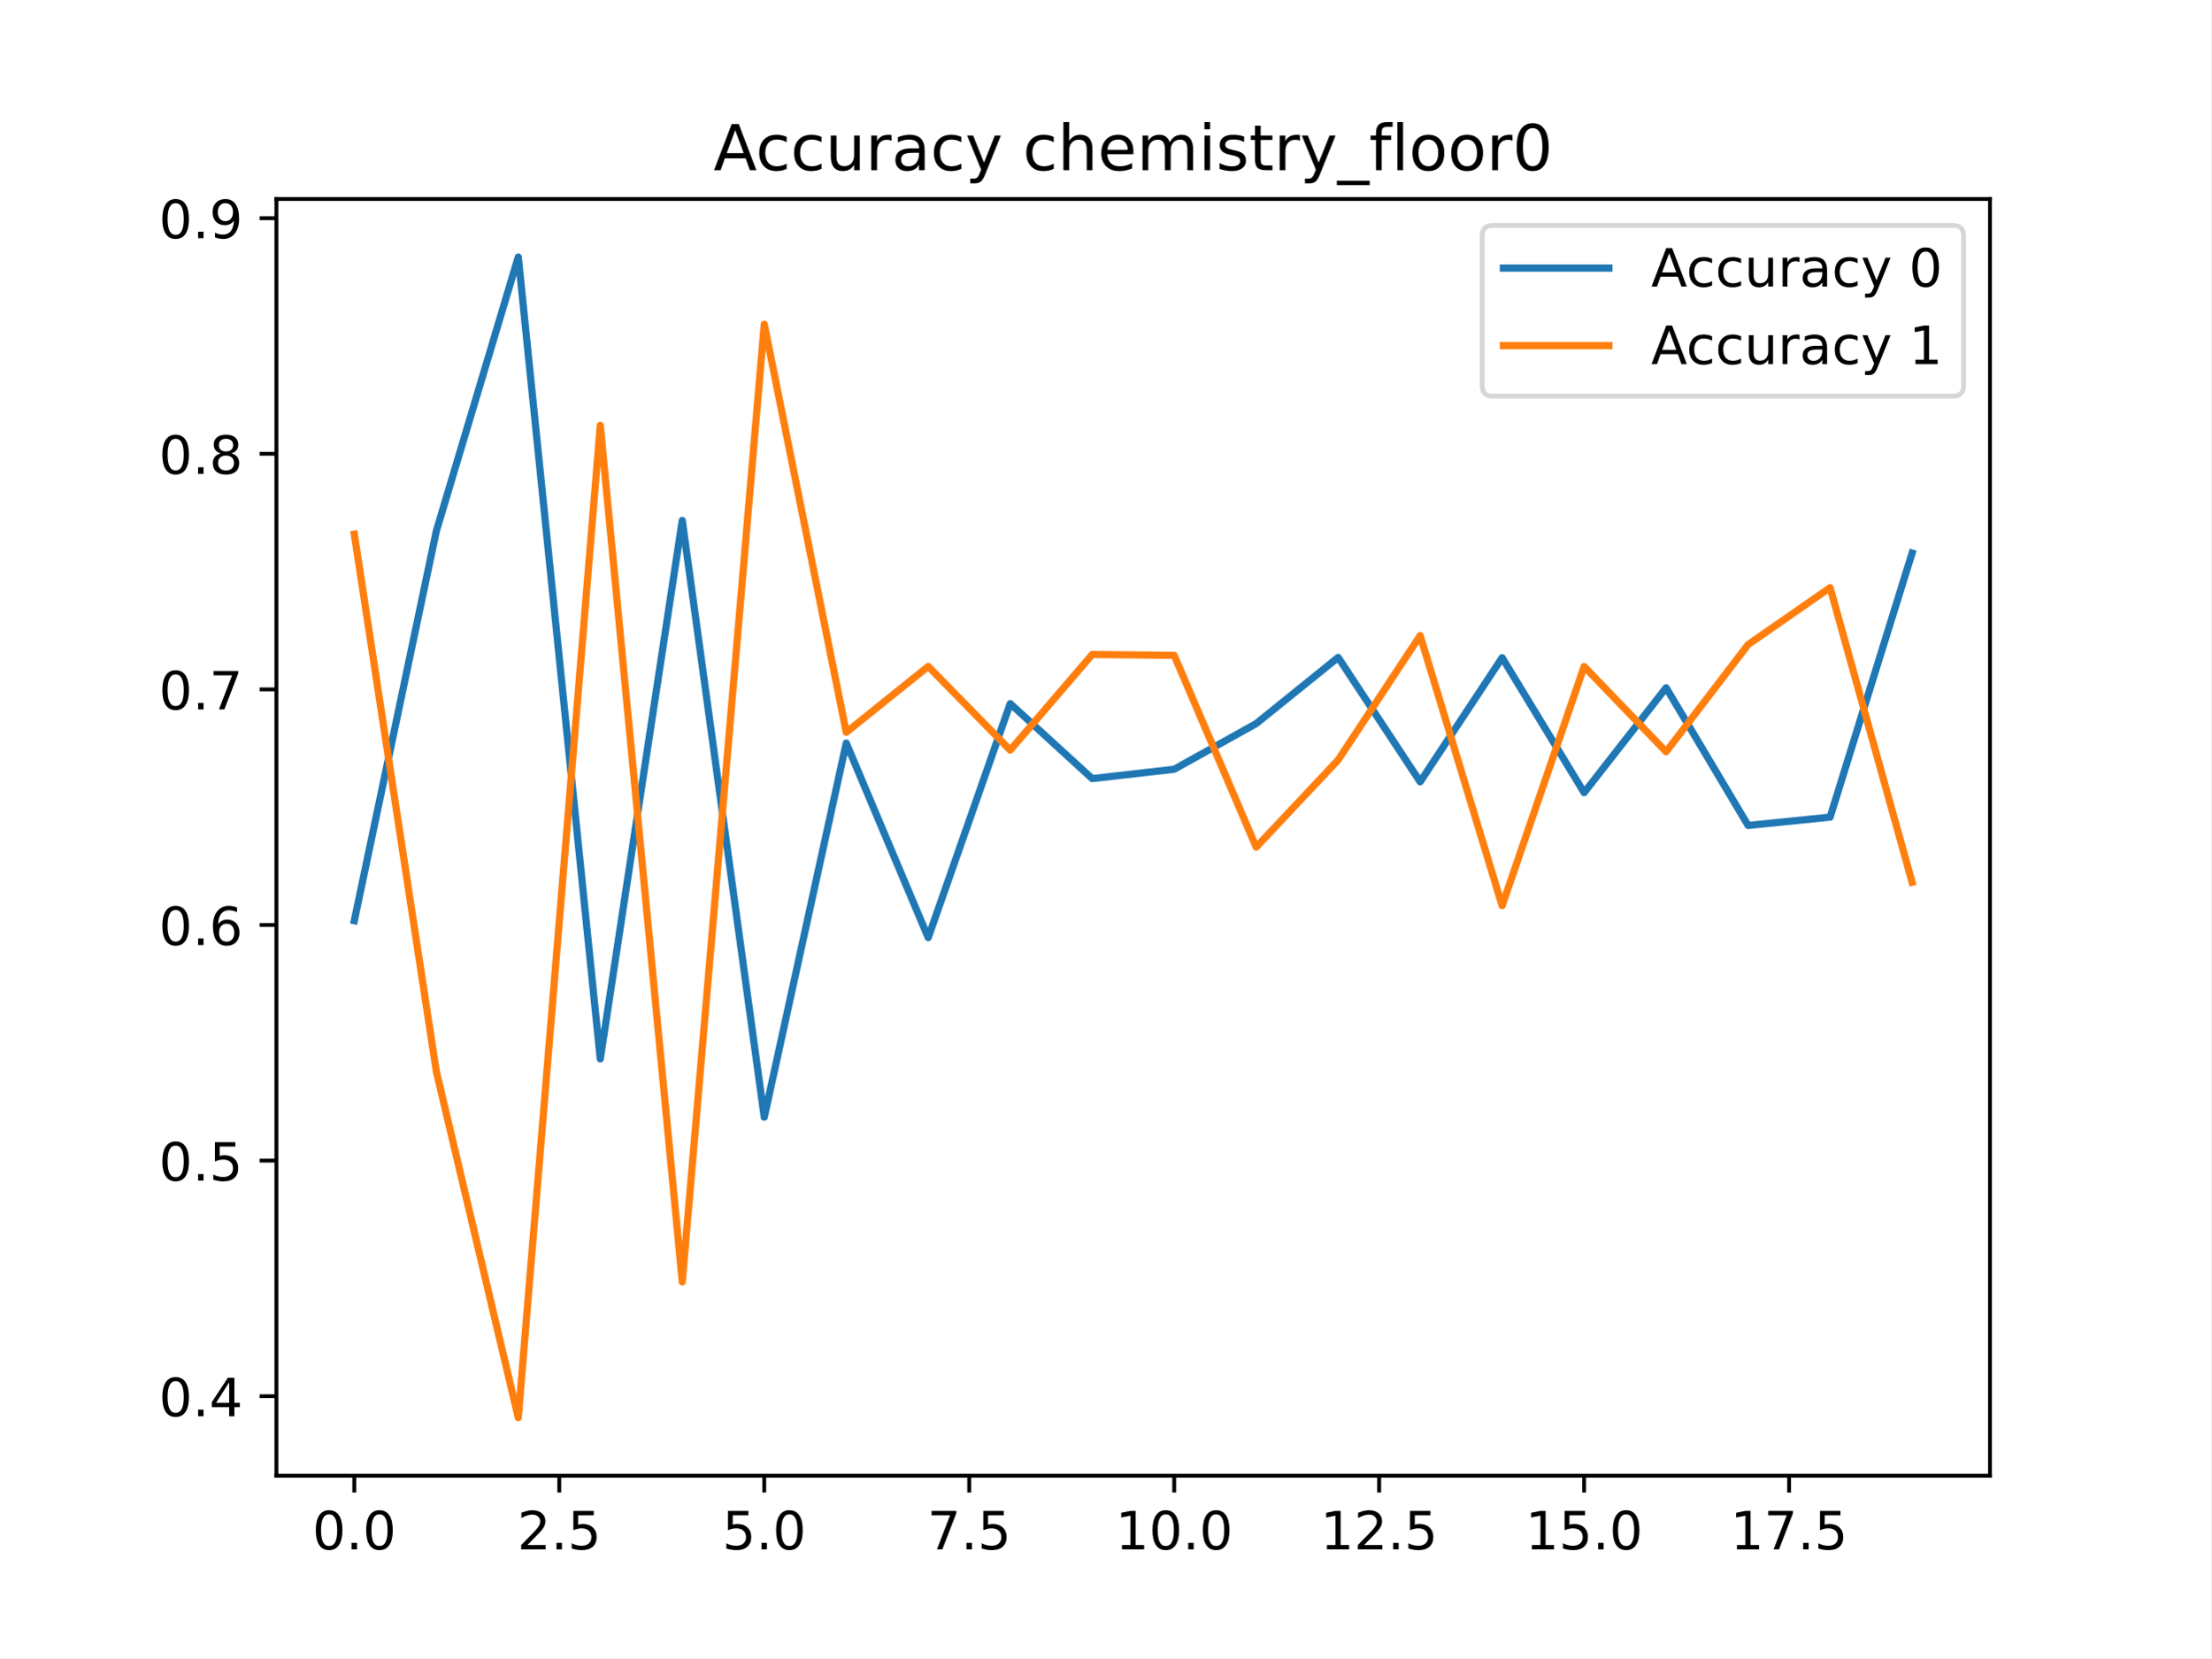
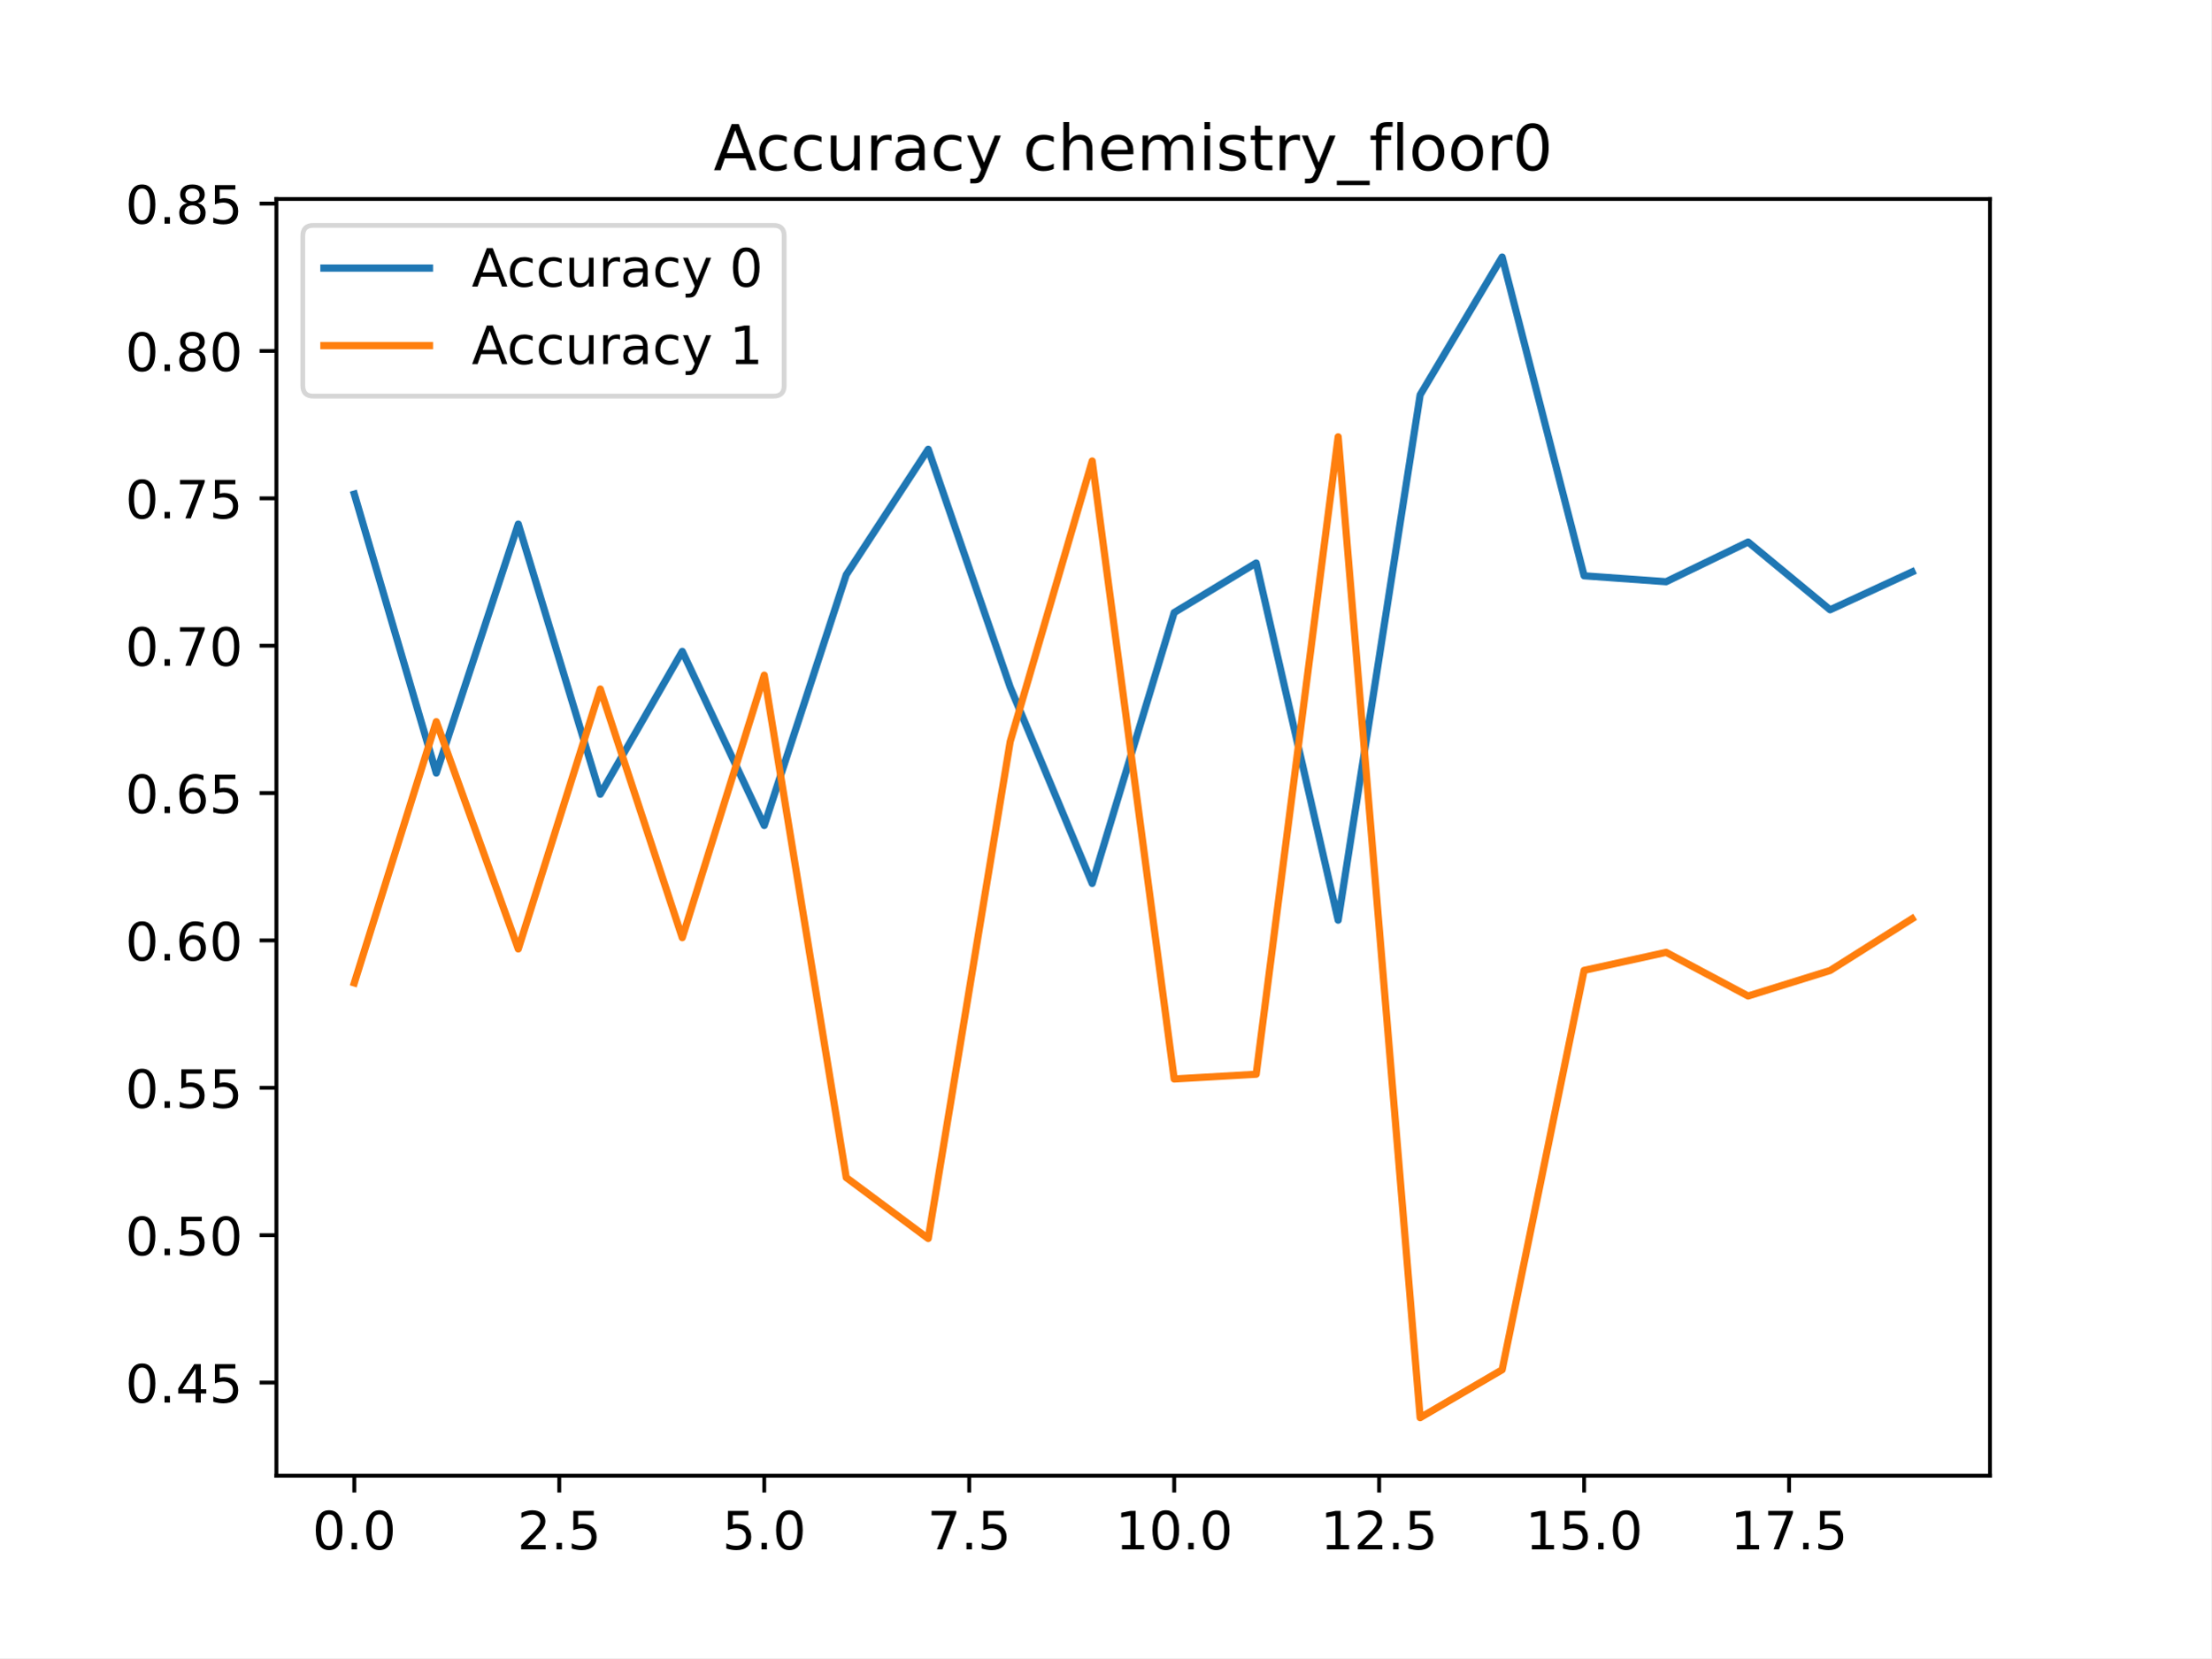
<svg xmlns="http://www.w3.org/2000/svg" xmlns:xlink="http://www.w3.org/1999/xlink" width="460.8pt" height="345.6pt" viewBox="0 0 460.8 345.6" version="1.1">
  <defs>
    <style type="text/css">*{stroke-linejoin: round; stroke-linecap: butt}</style>
  </defs>
  <g id="figure_1">
    <g id="patch_1">
      <path d="M 0 345.6  L 460.8 345.6  L 460.8 0  L 0 0  z " style="fill: #ffffff" />
    </g>
    <g id="axes_1">
      <g id="patch_2">
        <path d="M 57.6 307.584  L 414.72 307.584  L 414.72 41.472  L 57.6 41.472  z " style="fill: #ffffff" />
      </g>
      <g id="matplotlib.axis_1">
        <g id="xtick_1">
          <g id="line2d_1">
            <defs>
-               <path id="mc38f81e74d" d="M 0 0  L 0 3.5  " style="stroke: #000000; stroke-width: 0.8" />
+               <path id="m1c955aaf4c" d="M 0 0  L 0 3.5  " style="stroke: #000000; stroke-width: 0.8" />
            </defs>
            <g>
-               <use xlink:href="#mc38f81e74d" x="73.833" y="307.584" style="stroke: #000000; stroke-width: 0.8" />
+               <use xlink:href="#m1c955aaf4c" x="73.833" y="307.584" style="stroke: #000000; stroke-width: 0.8" />
            </g>
          </g>
          <g id="text_1">
            <g transform="translate(65.08601 322.9423) scale(0.11 -0.11)">
              <defs>
                <path id="DejaVuSans-30" d="M 2034 4250  Q 1547 4250 1301 3770  Q 1056 3291 1056 2328  Q 1056 1369 1301 889  Q 1547 409 2034 409  Q 2525 409 2770 889  Q 3016 1369 3016 2328  Q 3016 3291 2770 3770  Q 2525 4250 2034 4250  z M 2034 4750  Q 2819 4750 3233 4129  Q 3647 3509 3647 2328  Q 3647 1150 3233 529  Q 2819 -91 2034 -91  Q 1250 -91 836 529  Q 422 1150 422 2328  Q 422 3509 836 4129  Q 1250 4750 2034 4750  z " transform="scale(0.015625)" />
                <path id="DejaVuSans-2e" d="M 684 794  L 1344 794  L 1344 0  L 684 0  L 684 794  z " transform="scale(0.015625)" />
              </defs>
              <use xlink:href="#DejaVuSans-30" />
              <use xlink:href="#DejaVuSans-2e" x="63.623" />
              <use xlink:href="#DejaVuSans-30" x="95.41" />
            </g>
          </g>
        </g>
        <g id="xtick_2">
          <g id="line2d_2">
            <g>
-               <use xlink:href="#mc38f81e74d" x="116.55" y="307.584" style="stroke: #000000; stroke-width: 0.8" />
+               <use xlink:href="#m1c955aaf4c" x="116.55" y="307.584" style="stroke: #000000; stroke-width: 0.8" />
            </g>
          </g>
          <g id="text_2">
            <g transform="translate(107.8037 322.9423) scale(0.11 -0.11)">
              <defs>
                <path id="DejaVuSans-32" d="M 1228 531  L 3431 531  L 3431 0  L 469 0  L 469 531  Q 828 903 1448 1529  Q 2069 2156 2228 2338  Q 2531 2678 2651 2914  Q 2772 3150 2772 3378  Q 2772 3750 2511 3984  Q 2250 4219 1831 4219  Q 1534 4219 1204 4116  Q 875 4013 500 3803  L 500 4441  Q 881 4594 1212 4672  Q 1544 4750 1819 4750  Q 2544 4750 2975 4387  Q 3406 4025 3406 3419  Q 3406 3131 3298 2873  Q 3191 2616 2906 2266  Q 2828 2175 2409 1742  Q 1991 1309 1228 531  z " transform="scale(0.015625)" />
                <path id="DejaVuSans-35" d="M 691 4666  L 3169 4666  L 3169 4134  L 1269 4134  L 1269 2991  Q 1406 3038 1543 3061  Q 1681 3084 1819 3084  Q 2600 3084 3056 2656  Q 3513 2228 3513 1497  Q 3513 744 3044 326  Q 2575 -91 1722 -91  Q 1428 -91 1123 -41  Q 819 9 494 109  L 494 744  Q 775 591 1075 516  Q 1375 441 1709 441  Q 2250 441 2565 725  Q 2881 1009 2881 1497  Q 2881 1984 2565 2268  Q 2250 2553 1709 2553  Q 1456 2553 1204 2497  Q 953 2441 691 2322  L 691 4666  z " transform="scale(0.015625)" />
              </defs>
              <use xlink:href="#DejaVuSans-32" />
              <use xlink:href="#DejaVuSans-2e" x="63.623" />
              <use xlink:href="#DejaVuSans-35" x="95.41" />
            </g>
          </g>
        </g>
        <g id="xtick_3">
          <g id="line2d_3">
            <g>
-               <use xlink:href="#mc38f81e74d" x="159.268" y="307.584" style="stroke: #000000; stroke-width: 0.8" />
+               <use xlink:href="#m1c955aaf4c" x="159.268" y="307.584" style="stroke: #000000; stroke-width: 0.8" />
            </g>
          </g>
          <g id="text_3">
            <g transform="translate(150.5214 322.9423) scale(0.11 -0.11)">
              <use xlink:href="#DejaVuSans-35" />
              <use xlink:href="#DejaVuSans-2e" x="63.623" />
              <use xlink:href="#DejaVuSans-30" x="95.41" />
            </g>
          </g>
        </g>
        <g id="xtick_4">
          <g id="line2d_4">
            <g>
-               <use xlink:href="#mc38f81e74d" x="201.986" y="307.584" style="stroke: #000000; stroke-width: 0.8" />
+               <use xlink:href="#m1c955aaf4c" x="201.986" y="307.584" style="stroke: #000000; stroke-width: 0.8" />
            </g>
          </g>
          <g id="text_4">
            <g transform="translate(193.2391 322.9423) scale(0.11 -0.11)">
              <defs>
                <path id="DejaVuSans-37" d="M 525 4666  L 3525 4666  L 3525 4397  L 1831 0  L 1172 0  L 2766 4134  L 525 4134  L 525 4666  z " transform="scale(0.015625)" />
              </defs>
              <use xlink:href="#DejaVuSans-37" />
              <use xlink:href="#DejaVuSans-2e" x="63.623" />
              <use xlink:href="#DejaVuSans-35" x="95.41" />
            </g>
          </g>
        </g>
        <g id="xtick_5">
          <g id="line2d_5">
            <g>
-               <use xlink:href="#mc38f81e74d" x="244.704" y="307.584" style="stroke: #000000; stroke-width: 0.8" />
+               <use xlink:href="#m1c955aaf4c" x="244.704" y="307.584" style="stroke: #000000; stroke-width: 0.8" />
            </g>
          </g>
          <g id="text_5">
            <g transform="translate(232.4574 322.9423) scale(0.11 -0.11)">
              <defs>
                <path id="DejaVuSans-31" d="M 794 531  L 1825 531  L 1825 4091  L 703 3866  L 703 4441  L 1819 4666  L 2450 4666  L 2450 531  L 3481 531  L 3481 0  L 794 0  L 794 531  z " transform="scale(0.015625)" />
              </defs>
              <use xlink:href="#DejaVuSans-31" />
              <use xlink:href="#DejaVuSans-30" x="63.623" />
              <use xlink:href="#DejaVuSans-2e" x="127.246" />
              <use xlink:href="#DejaVuSans-30" x="159.033" />
            </g>
          </g>
        </g>
        <g id="xtick_6">
          <g id="line2d_6">
            <g>
-               <use xlink:href="#mc38f81e74d" x="287.421" y="307.584" style="stroke: #000000; stroke-width: 0.8" />
+               <use xlink:href="#m1c955aaf4c" x="287.421" y="307.584" style="stroke: #000000; stroke-width: 0.8" />
            </g>
          </g>
          <g id="text_6">
            <g transform="translate(275.1751 322.9423) scale(0.11 -0.11)">
              <use xlink:href="#DejaVuSans-31" />
              <use xlink:href="#DejaVuSans-32" x="63.623" />
              <use xlink:href="#DejaVuSans-2e" x="127.246" />
              <use xlink:href="#DejaVuSans-35" x="159.033" />
            </g>
          </g>
        </g>
        <g id="xtick_7">
          <g id="line2d_7">
            <g>
-               <use xlink:href="#mc38f81e74d" x="330.139" y="307.584" style="stroke: #000000; stroke-width: 0.8" />
+               <use xlink:href="#m1c955aaf4c" x="330.139" y="307.584" style="stroke: #000000; stroke-width: 0.8" />
            </g>
          </g>
          <g id="text_7">
            <g transform="translate(317.8929 322.9423) scale(0.11 -0.11)">
              <use xlink:href="#DejaVuSans-31" />
              <use xlink:href="#DejaVuSans-35" x="63.623" />
              <use xlink:href="#DejaVuSans-2e" x="127.246" />
              <use xlink:href="#DejaVuSans-30" x="159.033" />
            </g>
          </g>
        </g>
        <g id="xtick_8">
          <g id="line2d_8">
            <g>
-               <use xlink:href="#mc38f81e74d" x="372.857" y="307.584" style="stroke: #000000; stroke-width: 0.8" />
+               <use xlink:href="#m1c955aaf4c" x="372.857" y="307.584" style="stroke: #000000; stroke-width: 0.8" />
            </g>
          </g>
          <g id="text_8">
            <g transform="translate(360.6106 322.9423) scale(0.11 -0.11)">
              <use xlink:href="#DejaVuSans-31" />
              <use xlink:href="#DejaVuSans-37" x="63.623" />
              <use xlink:href="#DejaVuSans-2e" x="127.246" />
              <use xlink:href="#DejaVuSans-35" x="159.033" />
            </g>
          </g>
        </g>
      </g>
      <g id="matplotlib.axis_2">
        <g id="ytick_1">
          <g id="line2d_9">
            <defs>
-               <path id="mcf8feedb79" d="M 0 0  L -3.5 0  " style="stroke: #000000; stroke-width: 0.8" />
+               <path id="m208f49e5e4" d="M 0 0  L -3.5 0  " style="stroke: #000000; stroke-width: 0.8" />
            </defs>
            <g>
-               <use xlink:href="#mcf8feedb79" x="57.6" y="291.01" style="stroke: #000000; stroke-width: 0.8" />
+               <use xlink:href="#m208f49e5e4" x="57.6" y="288.169" style="stroke: #000000; stroke-width: 0.8" />
            </g>
          </g>
          <g id="text_9">
-             <g transform="translate(33.10656 295.1895) scale(0.11 -0.11)">
+             <g transform="translate(26.10781 292.3482) scale(0.11 -0.11)">
              <defs>
                <path id="DejaVuSans-34" d="M 2419 4116  L 825 1625  L 2419 1625  L 2419 4116  z M 2253 4666  L 3047 4666  L 3047 1625  L 3713 1625  L 3713 1100  L 3047 1100  L 3047 0  L 2419 0  L 2419 1100  L 313 1100  L 313 1709  L 2253 4666  z " transform="scale(0.015625)" />
              </defs>
              <use xlink:href="#DejaVuSans-30" />
              <use xlink:href="#DejaVuSans-2e" x="63.623" />
              <use xlink:href="#DejaVuSans-34" x="95.41" />
+               <use xlink:href="#DejaVuSans-35" x="159.033" />
            </g>
          </g>
        </g>
        <g id="ytick_2">
          <g id="line2d_10">
            <g>
-               <use xlink:href="#mcf8feedb79" x="57.6" y="241.903" style="stroke: #000000; stroke-width: 0.8" />
+               <use xlink:href="#m208f49e5e4" x="57.6" y="257.452" style="stroke: #000000; stroke-width: 0.8" />
            </g>
          </g>
          <g id="text_10">
-             <g transform="translate(33.10656 246.0816) scale(0.11 -0.11)">
+             <g transform="translate(26.10781 261.6308) scale(0.11 -0.11)">
              <use xlink:href="#DejaVuSans-30" />
              <use xlink:href="#DejaVuSans-2e" x="63.623" />
              <use xlink:href="#DejaVuSans-35" x="95.41" />
+               <use xlink:href="#DejaVuSans-30" x="159.033" />
            </g>
          </g>
        </g>
        <g id="ytick_3">
          <g id="line2d_11">
            <g>
-               <use xlink:href="#mcf8feedb79" x="57.6" y="192.795" style="stroke: #000000; stroke-width: 0.8" />
+               <use xlink:href="#m208f49e5e4" x="57.6" y="226.734" style="stroke: #000000; stroke-width: 0.8" />
            </g>
          </g>
          <g id="text_11">
-             <g transform="translate(33.10656 196.9738) scale(0.11 -0.11)">
-               <defs>
-                 <path id="DejaVuSans-36" d="M 2113 2584  Q 1688 2584 1439 2293  Q 1191 2003 1191 1497  Q 1191 994 1439 701  Q 1688 409 2113 409  Q 2538 409 2786 701  Q 3034 994 3034 1497  Q 3034 2003 2786 2293  Q 2538 2584 2113 2584  z M 3366 4563  L 3366 3988  Q 3128 4100 2886 4159  Q 2644 4219 2406 4219  Q 1781 4219 1451 3797  Q 1122 3375 1075 2522  Q 1259 2794 1537 2939  Q 1816 3084 2150 3084  Q 2853 3084 3261 2657  Q 3669 2231 3669 1497  Q 3669 778 3244 343  Q 2819 -91 2113 -91  Q 1303 -91 875 529  Q 447 1150 447 2328  Q 447 3434 972 4092  Q 1497 4750 2381 4750  Q 2619 4750 2861 4703  Q 3103 4656 3366 4563  z " transform="scale(0.015625)" />
-               </defs>
-               <use xlink:href="#DejaVuSans-30" />
-               <use xlink:href="#DejaVuSans-2e" x="63.623" />
-               <use xlink:href="#DejaVuSans-36" x="95.41" />
+             <g transform="translate(26.10781 230.9133) scale(0.11 -0.11)">
+               <use xlink:href="#DejaVuSans-30" />
+               <use xlink:href="#DejaVuSans-2e" x="63.623" />
+               <use xlink:href="#DejaVuSans-35" x="95.41" />
+               <use xlink:href="#DejaVuSans-35" x="159.033" />
            </g>
          </g>
        </g>
        <g id="ytick_4">
          <g id="line2d_12">
            <g>
-               <use xlink:href="#mcf8feedb79" x="57.6" y="143.687" style="stroke: #000000; stroke-width: 0.8" />
+               <use xlink:href="#m208f49e5e4" x="57.6" y="196.017" style="stroke: #000000; stroke-width: 0.8" />
            </g>
          </g>
          <g id="text_12">
-             <g transform="translate(33.10656 147.866) scale(0.11 -0.11)">
-               <use xlink:href="#DejaVuSans-30" />
-               <use xlink:href="#DejaVuSans-2e" x="63.623" />
-               <use xlink:href="#DejaVuSans-37" x="95.41" />
+             <g transform="translate(26.10781 200.1959) scale(0.11 -0.11)">
+               <defs>
+                 <path id="DejaVuSans-36" d="M 2113 2584  Q 1688 2584 1439 2293  Q 1191 2003 1191 1497  Q 1191 994 1439 701  Q 1688 409 2113 409  Q 2538 409 2786 701  Q 3034 994 3034 1497  Q 3034 2003 2786 2293  Q 2538 2584 2113 2584  z M 3366 4563  L 3366 3988  Q 3128 4100 2886 4159  Q 2644 4219 2406 4219  Q 1781 4219 1451 3797  Q 1122 3375 1075 2522  Q 1259 2794 1537 2939  Q 1816 3084 2150 3084  Q 2853 3084 3261 2657  Q 3669 2231 3669 1497  Q 3669 778 3244 343  Q 2819 -91 2113 -91  Q 1303 -91 875 529  Q 447 1150 447 2328  Q 447 3434 972 4092  Q 1497 4750 2381 4750  Q 2619 4750 2861 4703  Q 3103 4656 3366 4563  z " transform="scale(0.015625)" />
+               </defs>
+               <use xlink:href="#DejaVuSans-30" />
+               <use xlink:href="#DejaVuSans-2e" x="63.623" />
+               <use xlink:href="#DejaVuSans-36" x="95.41" />
+               <use xlink:href="#DejaVuSans-30" x="159.033" />
            </g>
          </g>
        </g>
        <g id="ytick_5">
          <g id="line2d_13">
            <g>
-               <use xlink:href="#mcf8feedb79" x="57.6" y="94.579" style="stroke: #000000; stroke-width: 0.8" />
+               <use xlink:href="#m208f49e5e4" x="57.6" y="165.299" style="stroke: #000000; stroke-width: 0.8" />
            </g>
          </g>
          <g id="text_13">
-             <g transform="translate(33.10656 98.75815) scale(0.11 -0.11)">
-               <defs>
-                 <path id="DejaVuSans-38" d="M 2034 2216  Q 1584 2216 1326 1975  Q 1069 1734 1069 1313  Q 1069 891 1326 650  Q 1584 409 2034 409  Q 2484 409 2743 651  Q 3003 894 3003 1313  Q 3003 1734 2745 1975  Q 2488 2216 2034 2216  z M 1403 2484  Q 997 2584 770 2862  Q 544 3141 544 3541  Q 544 4100 942 4425  Q 1341 4750 2034 4750  Q 2731 4750 3128 4425  Q 3525 4100 3525 3541  Q 3525 3141 3298 2862  Q 3072 2584 2669 2484  Q 3125 2378 3379 2068  Q 3634 1759 3634 1313  Q 3634 634 3220 271  Q 2806 -91 2034 -91  Q 1263 -91 848 271  Q 434 634 434 1313  Q 434 1759 690 2068  Q 947 2378 1403 2484  z M 1172 3481  Q 1172 3119 1398 2916  Q 1625 2713 2034 2713  Q 2441 2713 2670 2916  Q 2900 3119 2900 3481  Q 2900 3844 2670 4047  Q 2441 4250 2034 4250  Q 1625 4250 1398 4047  Q 1172 3844 1172 3481  z " transform="scale(0.015625)" />
-               </defs>
-               <use xlink:href="#DejaVuSans-30" />
-               <use xlink:href="#DejaVuSans-2e" x="63.623" />
-               <use xlink:href="#DejaVuSans-38" x="95.41" />
+             <g transform="translate(26.10781 169.4785) scale(0.11 -0.11)">
+               <use xlink:href="#DejaVuSans-30" />
+               <use xlink:href="#DejaVuSans-2e" x="63.623" />
+               <use xlink:href="#DejaVuSans-36" x="95.41" />
+               <use xlink:href="#DejaVuSans-35" x="159.033" />
            </g>
          </g>
        </g>
        <g id="ytick_6">
          <g id="line2d_14">
            <g>
-               <use xlink:href="#mcf8feedb79" x="57.6" y="45.471" style="stroke: #000000; stroke-width: 0.8" />
+               <use xlink:href="#m208f49e5e4" x="57.6" y="134.582" style="stroke: #000000; stroke-width: 0.8" />
            </g>
          </g>
          <g id="text_14">
-             <g transform="translate(33.10656 49.65032) scale(0.11 -0.11)">
-               <defs>
-                 <path id="DejaVuSans-39" d="M 703 97  L 703 672  Q 941 559 1184 500  Q 1428 441 1663 441  Q 2288 441 2617 861  Q 2947 1281 2994 2138  Q 2813 1869 2534 1725  Q 2256 1581 1919 1581  Q 1219 1581 811 2004  Q 403 2428 403 3163  Q 403 3881 828 4315  Q 1253 4750 1959 4750  Q 2769 4750 3195 4129  Q 3622 3509 3622 2328  Q 3622 1225 3098 567  Q 2575 -91 1691 -91  Q 1453 -91 1209 -44  Q 966 3 703 97  z M 1959 2075  Q 2384 2075 2632 2365  Q 2881 2656 2881 3163  Q 2881 3666 2632 3958  Q 2384 4250 1959 4250  Q 1534 4250 1286 3958  Q 1038 3666 1038 3163  Q 1038 2656 1286 2365  Q 1534 2075 1959 2075  z " transform="scale(0.015625)" />
-               </defs>
-               <use xlink:href="#DejaVuSans-30" />
-               <use xlink:href="#DejaVuSans-2e" x="63.623" />
-               <use xlink:href="#DejaVuSans-39" x="95.41" />
-             </g>
-           </g>
-         </g>
-       </g>
-       <g id="line2d_15">
-         <path d="M 73.833 191.899  L 90.92 110.714  L 108.007 53.568  L 125.094 220.707  L 142.181 108.477  L 159.268 232.859  L 176.355 154.877  L 193.442 195.434  L 210.529 146.655  L 227.616 162.284  L 244.704 160.333  L 261.791 150.818  L 278.878 137.023  L 295.965 162.953  L 313.052 137.081  L 330.139 165.208  L 347.226 143.345  L 364.313 172.049  L 381.4 170.319  L 398.487 115.281  " clip-path="url(#pc55187ef6f)" style="fill: none; stroke: #1f77b4; stroke-width: 1.5; stroke-linecap: square" />
-       </g>
-       <g id="line2d_16">
-         <path d="M 73.833 111.342  L 90.92 223.284  L 108.007 295.488  L 125.094 88.658  L 142.181 267.187  L 159.268 67.573  L 176.355 152.638  L 193.442 138.904  L 210.529 156.347  L 227.616 136.418  L 244.704 136.593  L 261.791 176.572  L 278.878 158.39  L 295.965 132.481  L 313.052 188.774  L 330.139 138.918  L 347.226 156.683  L 364.313 134.349  L 381.4 122.482  L 398.487 183.882  " clip-path="url(#pc55187ef6f)" style="fill: none; stroke: #ff7f0e; stroke-width: 1.5; stroke-linecap: square" />
+             <g transform="translate(26.10781 138.7611) scale(0.11 -0.11)">
+               <use xlink:href="#DejaVuSans-30" />
+               <use xlink:href="#DejaVuSans-2e" x="63.623" />
+               <use xlink:href="#DejaVuSans-37" x="95.41" />
+               <use xlink:href="#DejaVuSans-30" x="159.033" />
+             </g>
+           </g>
+         </g>
+         <g id="ytick_7">
+           <g id="line2d_15">
+             <g>
+               <use xlink:href="#m208f49e5e4" x="57.6" y="103.864" style="stroke: #000000; stroke-width: 0.8" />
+             </g>
+           </g>
+           <g id="text_15">
+             <g transform="translate(26.10781 108.0436) scale(0.11 -0.11)">
+               <use xlink:href="#DejaVuSans-30" />
+               <use xlink:href="#DejaVuSans-2e" x="63.623" />
+               <use xlink:href="#DejaVuSans-37" x="95.41" />
+               <use xlink:href="#DejaVuSans-35" x="159.033" />
+             </g>
+           </g>
+         </g>
+         <g id="ytick_8">
+           <g id="line2d_16">
+             <g>
+               <use xlink:href="#m208f49e5e4" x="57.6" y="73.147" style="stroke: #000000; stroke-width: 0.8" />
+             </g>
+           </g>
+           <g id="text_16">
+             <g transform="translate(26.10781 77.32621) scale(0.11 -0.11)">
+               <defs>
+                 <path id="DejaVuSans-38" d="M 2034 2216  Q 1584 2216 1326 1975  Q 1069 1734 1069 1313  Q 1069 891 1326 650  Q 1584 409 2034 409  Q 2484 409 2743 651  Q 3003 894 3003 1313  Q 3003 1734 2745 1975  Q 2488 2216 2034 2216  z M 1403 2484  Q 997 2584 770 2862  Q 544 3141 544 3541  Q 544 4100 942 4425  Q 1341 4750 2034 4750  Q 2731 4750 3128 4425  Q 3525 4100 3525 3541  Q 3525 3141 3298 2862  Q 3072 2584 2669 2484  Q 3125 2378 3379 2068  Q 3634 1759 3634 1313  Q 3634 634 3220 271  Q 2806 -91 2034 -91  Q 1263 -91 848 271  Q 434 634 434 1313  Q 434 1759 690 2068  Q 947 2378 1403 2484  z M 1172 3481  Q 1172 3119 1398 2916  Q 1625 2713 2034 2713  Q 2441 2713 2670 2916  Q 2900 3119 2900 3481  Q 2900 3844 2670 4047  Q 2441 4250 2034 4250  Q 1625 4250 1398 4047  Q 1172 3844 1172 3481  z " transform="scale(0.015625)" />
+               </defs>
+               <use xlink:href="#DejaVuSans-30" />
+               <use xlink:href="#DejaVuSans-2e" x="63.623" />
+               <use xlink:href="#DejaVuSans-38" x="95.41" />
+               <use xlink:href="#DejaVuSans-30" x="159.033" />
+             </g>
+           </g>
+         </g>
+         <g id="ytick_9">
+           <g id="line2d_17">
+             <g>
+               <use xlink:href="#m208f49e5e4" x="57.6" y="42.43" style="stroke: #000000; stroke-width: 0.8" />
+             </g>
+           </g>
+           <g id="text_17">
+             <g transform="translate(26.10781 46.60879) scale(0.11 -0.11)">
+               <use xlink:href="#DejaVuSans-30" />
+               <use xlink:href="#DejaVuSans-2e" x="63.623" />
+               <use xlink:href="#DejaVuSans-38" x="95.41" />
+               <use xlink:href="#DejaVuSans-35" x="159.033" />
+             </g>
+           </g>
+         </g>
+       </g>
+       <g id="line2d_18">
+         <path d="M 73.833 102.984  L 90.92 161.125  L 108.007 109.232  L 125.094 165.542  L 142.181 135.761  L 159.268 172.061  L 176.355 119.804  L 193.442 93.635  L 210.529 143.238  L 227.616 184.137  L 244.704 127.671  L 261.791 117.344  L 278.878 191.795  L 295.965 82.303  L 313.052 53.568  L 330.139 120.013  L 347.226 121.246  L 364.313 112.973  L 381.4 127.094  L 398.487 119.206  " clip-path="url(#p7e95697a0b)" style="fill: none; stroke: #1f77b4; stroke-width: 1.5; stroke-linecap: square" />
+       </g>
+       <g id="line2d_19">
+         <path d="M 73.833 204.873  L 90.92 150.42  L 108.007 197.795  L 125.094 143.611  L 142.181 195.442  L 159.268 140.72  L 176.355 245.44  L 193.442 258.149  L 210.529 154.573  L 227.616 96.085  L 244.704 224.896  L 261.791 223.904  L 278.878 91.041  L 295.965 295.488  L 313.052 285.502  L 330.139 202.251  L 347.226 198.502  L 364.313 207.597  L 381.4 202.284  L 398.487 191.491  " clip-path="url(#p7e95697a0b)" style="fill: none; stroke: #ff7f0e; stroke-width: 1.5; stroke-linecap: square" />
      </g>
      <g id="patch_3">
        <path d="M 57.6 307.584  L 57.6 41.472  " style="fill: none; stroke: #000000; stroke-width: 0.8; stroke-linejoin: miter; stroke-linecap: square" />
      </g>
      <g id="patch_4">
        <path d="M 414.72 307.584  L 414.72 41.472  " style="fill: none; stroke: #000000; stroke-width: 0.8; stroke-linejoin: miter; stroke-linecap: square" />
      </g>
      <g id="patch_5">
        <path d="M 57.6 307.584  L 414.72 307.584  " style="fill: none; stroke: #000000; stroke-width: 0.8; stroke-linejoin: miter; stroke-linecap: square" />
      </g>
      <g id="patch_6">
        <path d="M 57.6 41.472  L 414.72 41.472  " style="fill: none; stroke: #000000; stroke-width: 0.8; stroke-linejoin: miter; stroke-linecap: square" />
      </g>
-       <g id="text_15">
+       <g id="text_18">
        <g transform="translate(148.7028 35.472) scale(0.132 -0.132)">
          <defs>
            <path id="DejaVuSans-41" d="M 2188 4044  L 1331 1722  L 3047 1722  L 2188 4044  z M 1831 4666  L 2547 4666  L 4325 0  L 3669 0  L 3244 1197  L 1141 1197  L 716 0  L 50 0  L 1831 4666  z " transform="scale(0.015625)" />
            <path id="DejaVuSans-63" d="M 3122 3366  L 3122 2828  Q 2878 2963 2633 3030  Q 2388 3097 2138 3097  Q 1578 3097 1268 2742  Q 959 2388 959 1747  Q 959 1106 1268 751  Q 1578 397 2138 397  Q 2388 397 2633 464  Q 2878 531 3122 666  L 3122 134  Q 2881 22 2623 -34  Q 2366 -91 2075 -91  Q 1284 -91 818 406  Q 353 903 353 1747  Q 353 2603 823 3093  Q 1294 3584 2113 3584  Q 2378 3584 2631 3529  Q 2884 3475 3122 3366  z " transform="scale(0.015625)" />
            <path id="DejaVuSans-75" d="M 544 1381  L 544 3500  L 1119 3500  L 1119 1403  Q 1119 906 1312 657  Q 1506 409 1894 409  Q 2359 409 2629 706  Q 2900 1003 2900 1516  L 2900 3500  L 3475 3500  L 3475 0  L 2900 0  L 2900 538  Q 2691 219 2414 64  Q 2138 -91 1772 -91  Q 1169 -91 856 284  Q 544 659 544 1381  z M 1991 3584  L 1991 3584  z " transform="scale(0.015625)" />
            <path id="DejaVuSans-72" d="M 2631 2963  Q 2534 3019 2420 3045  Q 2306 3072 2169 3072  Q 1681 3072 1420 2755  Q 1159 2438 1159 1844  L 1159 0  L 581 0  L 581 3500  L 1159 3500  L 1159 2956  Q 1341 3275 1631 3429  Q 1922 3584 2338 3584  Q 2397 3584 2469 3576  Q 2541 3569 2628 3553  L 2631 2963  z " transform="scale(0.015625)" />
            <path id="DejaVuSans-61" d="M 2194 1759  Q 1497 1759 1228 1600  Q 959 1441 959 1056  Q 959 750 1161 570  Q 1363 391 1709 391  Q 2188 391 2477 730  Q 2766 1069 2766 1631  L 2766 1759  L 2194 1759  z M 3341 1997  L 3341 0  L 2766 0  L 2766 531  Q 2569 213 2275 61  Q 1981 -91 1556 -91  Q 1019 -91 701 211  Q 384 513 384 1019  Q 384 1609 779 1909  Q 1175 2209 1959 2209  L 2766 2209  L 2766 2266  Q 2766 2663 2505 2880  Q 2244 3097 1772 3097  Q 1472 3097 1187 3025  Q 903 2953 641 2809  L 641 3341  Q 956 3463 1253 3523  Q 1550 3584 1831 3584  Q 2591 3584 2966 3190  Q 3341 2797 3341 1997  z " transform="scale(0.015625)" />
            <path id="DejaVuSans-79" d="M 2059 -325  Q 1816 -950 1584 -1140  Q 1353 -1331 966 -1331  L 506 -1331  L 506 -850  L 844 -850  Q 1081 -850 1212 -737  Q 1344 -625 1503 -206  L 1606 56  L 191 3500  L 800 3500  L 1894 763  L 2988 3500  L 3597 3500  L 2059 -325  z " transform="scale(0.015625)" />
            <path id="DejaVuSans-20" transform="scale(0.015625)" />
            <path id="DejaVuSans-68" d="M 3513 2113  L 3513 0  L 2938 0  L 2938 2094  Q 2938 2591 2744 2837  Q 2550 3084 2163 3084  Q 1697 3084 1428 2787  Q 1159 2491 1159 1978  L 1159 0  L 581 0  L 581 4863  L 1159 4863  L 1159 2956  Q 1366 3272 1645 3428  Q 1925 3584 2291 3584  Q 2894 3584 3203 3211  Q 3513 2838 3513 2113  z " transform="scale(0.015625)" />
            <path id="DejaVuSans-65" d="M 3597 1894  L 3597 1613  L 953 1613  Q 991 1019 1311 708  Q 1631 397 2203 397  Q 2534 397 2845 478  Q 3156 559 3463 722  L 3463 178  Q 3153 47 2828 -22  Q 2503 -91 2169 -91  Q 1331 -91 842 396  Q 353 884 353 1716  Q 353 2575 817 3079  Q 1281 3584 2069 3584  Q 2775 3584 3186 3129  Q 3597 2675 3597 1894  z M 3022 2063  Q 3016 2534 2758 2815  Q 2500 3097 2075 3097  Q 1594 3097 1305 2825  Q 1016 2553 972 2059  L 3022 2063  z " transform="scale(0.015625)" />
            <path id="DejaVuSans-6d" d="M 3328 2828  Q 3544 3216 3844 3400  Q 4144 3584 4550 3584  Q 5097 3584 5394 3201  Q 5691 2819 5691 2113  L 5691 0  L 5113 0  L 5113 2094  Q 5113 2597 4934 2840  Q 4756 3084 4391 3084  Q 3944 3084 3684 2787  Q 3425 2491 3425 1978  L 3425 0  L 2847 0  L 2847 2094  Q 2847 2600 2669 2842  Q 2491 3084 2119 3084  Q 1678 3084 1418 2786  Q 1159 2488 1159 1978  L 1159 0  L 581 0  L 581 3500  L 1159 3500  L 1159 2956  Q 1356 3278 1631 3431  Q 1906 3584 2284 3584  Q 2666 3584 2933 3390  Q 3200 3197 3328 2828  z " transform="scale(0.015625)" />
            <path id="DejaVuSans-69" d="M 603 3500  L 1178 3500  L 1178 0  L 603 0  L 603 3500  z M 603 4863  L 1178 4863  L 1178 4134  L 603 4134  L 603 4863  z " transform="scale(0.015625)" />
            <path id="DejaVuSans-73" d="M 2834 3397  L 2834 2853  Q 2591 2978 2328 3040  Q 2066 3103 1784 3103  Q 1356 3103 1142 2972  Q 928 2841 928 2578  Q 928 2378 1081 2264  Q 1234 2150 1697 2047  L 1894 2003  Q 2506 1872 2764 1633  Q 3022 1394 3022 966  Q 3022 478 2636 193  Q 2250 -91 1575 -91  Q 1294 -91 989 -36  Q 684 19 347 128  L 347 722  Q 666 556 975 473  Q 1284 391 1588 391  Q 1994 391 2212 530  Q 2431 669 2431 922  Q 2431 1156 2273 1281  Q 2116 1406 1581 1522  L 1381 1569  Q 847 1681 609 1914  Q 372 2147 372 2553  Q 372 3047 722 3315  Q 1072 3584 1716 3584  Q 2034 3584 2315 3537  Q 2597 3491 2834 3397  z " transform="scale(0.015625)" />
            <path id="DejaVuSans-74" d="M 1172 4494  L 1172 3500  L 2356 3500  L 2356 3053  L 1172 3053  L 1172 1153  Q 1172 725 1289 603  Q 1406 481 1766 481  L 2356 481  L 2356 0  L 1766 0  Q 1100 0 847 248  Q 594 497 594 1153  L 594 3053  L 172 3053  L 172 3500  L 594 3500  L 594 4494  L 1172 4494  z " transform="scale(0.015625)" />
            <path id="DejaVuSans-5f" d="M 3263 -1063  L 3263 -1509  L -63 -1509  L -63 -1063  L 3263 -1063  z " transform="scale(0.015625)" />
            <path id="DejaVuSans-66" d="M 2375 4863  L 2375 4384  L 1825 4384  Q 1516 4384 1395 4259  Q 1275 4134 1275 3809  L 1275 3500  L 2222 3500  L 2222 3053  L 1275 3053  L 1275 0  L 697 0  L 697 3053  L 147 3053  L 147 3500  L 697 3500  L 697 3744  Q 697 4328 969 4595  Q 1241 4863 1831 4863  L 2375 4863  z " transform="scale(0.015625)" />
            <path id="DejaVuSans-6c" d="M 603 4863  L 1178 4863  L 1178 0  L 603 0  L 603 4863  z " transform="scale(0.015625)" />
            <path id="DejaVuSans-6f" d="M 1959 3097  Q 1497 3097 1228 2736  Q 959 2375 959 1747  Q 959 1119 1226 758  Q 1494 397 1959 397  Q 2419 397 2687 759  Q 2956 1122 2956 1747  Q 2956 2369 2687 2733  Q 2419 3097 1959 3097  z M 1959 3584  Q 2709 3584 3137 3096  Q 3566 2609 3566 1747  Q 3566 888 3137 398  Q 2709 -91 1959 -91  Q 1206 -91 779 398  Q 353 888 353 1747  Q 353 2609 779 3096  Q 1206 3584 1959 3584  z " transform="scale(0.015625)" />
          </defs>
          <use xlink:href="#DejaVuSans-41" />
          <use xlink:href="#DejaVuSans-63" x="66.658" />
          <use xlink:href="#DejaVuSans-63" x="121.639" />
          <use xlink:href="#DejaVuSans-75" x="176.619" />
          <use xlink:href="#DejaVuSans-72" x="239.998" />
          <use xlink:href="#DejaVuSans-61" x="281.111" />
          <use xlink:href="#DejaVuSans-63" x="342.391" />
          <use xlink:href="#DejaVuSans-79" x="397.371" />
          <use xlink:href="#DejaVuSans-20" x="456.551" />
          <use xlink:href="#DejaVuSans-63" x="488.338" />
          <use xlink:href="#DejaVuSans-68" x="543.318" />
          <use xlink:href="#DejaVuSans-65" x="606.697" />
          <use xlink:href="#DejaVuSans-6d" x="668.221" />
          <use xlink:href="#DejaVuSans-69" x="765.633" />
          <use xlink:href="#DejaVuSans-73" x="793.416" />
          <use xlink:href="#DejaVuSans-74" x="845.516" />
          <use xlink:href="#DejaVuSans-72" x="884.725" />
          <use xlink:href="#DejaVuSans-79" x="925.838" />
          <use xlink:href="#DejaVuSans-5f" x="985.018" />
          <use xlink:href="#DejaVuSans-66" x="1035.018" />
          <use xlink:href="#DejaVuSans-6c" x="1070.223" />
          <use xlink:href="#DejaVuSans-6f" x="1098.006" />
          <use xlink:href="#DejaVuSans-6f" x="1159.188" />
          <use xlink:href="#DejaVuSans-72" x="1220.369" />
          <use xlink:href="#DejaVuSans-30" x="1261.482" />
        </g>
      </g>
      <g id="legend_1">
        <g id="patch_7">
-           <path d="M 311.103 82.564  L 407.02 82.564  Q 409.22 82.564 409.22 80.364  L 409.22 49.172  Q 409.22 46.972 407.02 46.972  L 311.103 46.972  Q 308.903 46.972 308.903 49.172  L 308.903 80.364  Q 308.903 82.564 311.103 82.564  z " style="fill: #ffffff; opacity: 0.8; stroke: #cccccc; stroke-linejoin: miter" />
-         </g>
-         <g id="line2d_17">
-           <path d="M 313.303 55.88  L 324.303 55.88  L 335.303 55.88  " style="fill: none; stroke: #1f77b4; stroke-width: 1.5; stroke-linecap: square" />
-         </g>
-         <g id="text_16">
-           <g transform="translate(344.1034 59.73028) scale(0.11 -0.11)">
+           <path d="M 65.3 82.564  L 161.217 82.564  Q 163.417 82.564 163.417 80.364  L 163.417 49.172  Q 163.417 46.972 161.217 46.972  L 65.3 46.972  Q 63.1 46.972 63.1 49.172  L 63.1 80.364  Q 63.1 82.564 65.3 82.564  z " style="fill: #ffffff; opacity: 0.8; stroke: #cccccc; stroke-linejoin: miter" />
+         </g>
+         <g id="line2d_20">
+           <path d="M 67.5 55.88  L 78.5 55.88  L 89.5 55.88  " style="fill: none; stroke: #1f77b4; stroke-width: 1.5; stroke-linecap: square" />
+         </g>
+         <g id="text_19">
+           <g transform="translate(98.3 59.73028) scale(0.11 -0.11)">
            <use xlink:href="#DejaVuSans-41" />
            <use xlink:href="#DejaVuSans-63" x="66.658" />
            <use xlink:href="#DejaVuSans-63" x="121.639" />
            <use xlink:href="#DejaVuSans-75" x="176.619" />
            <use xlink:href="#DejaVuSans-72" x="239.998" />
            <use xlink:href="#DejaVuSans-61" x="281.111" />
            <use xlink:href="#DejaVuSans-63" x="342.391" />
            <use xlink:href="#DejaVuSans-79" x="397.371" />
            <use xlink:href="#DejaVuSans-20" x="456.551" />
            <use xlink:href="#DejaVuSans-30" x="488.338" />
          </g>
        </g>
-         <g id="line2d_18">
-           <path d="M 313.303 72.026  L 324.303 72.026  L 335.303 72.026  " style="fill: none; stroke: #ff7f0e; stroke-width: 1.5; stroke-linecap: square" />
-         </g>
-         <g id="text_17">
-           <g transform="translate(344.1034 75.87622) scale(0.11 -0.11)">
+         <g id="line2d_21">
+           <path d="M 67.5 72.026  L 78.5 72.026  L 89.5 72.026  " style="fill: none; stroke: #ff7f0e; stroke-width: 1.5; stroke-linecap: square" />
+         </g>
+         <g id="text_20">
+           <g transform="translate(98.3 75.87622) scale(0.11 -0.11)">
            <use xlink:href="#DejaVuSans-41" />
            <use xlink:href="#DejaVuSans-63" x="66.658" />
            <use xlink:href="#DejaVuSans-63" x="121.639" />
            <use xlink:href="#DejaVuSans-75" x="176.619" />
            <use xlink:href="#DejaVuSans-72" x="239.998" />
            <use xlink:href="#DejaVuSans-61" x="281.111" />
            <use xlink:href="#DejaVuSans-63" x="342.391" />
            <use xlink:href="#DejaVuSans-79" x="397.371" />
            <use xlink:href="#DejaVuSans-20" x="456.551" />
            <use xlink:href="#DejaVuSans-31" x="488.338" />
          </g>
        </g>
      </g>
    </g>
  </g>
  <defs>
-     <clipPath id="pc55187ef6f">
+     <clipPath id="p7e95697a0b">
      <rect x="57.6" y="41.472" width="357.12" height="266.112" />
    </clipPath>
  </defs>
</svg>
